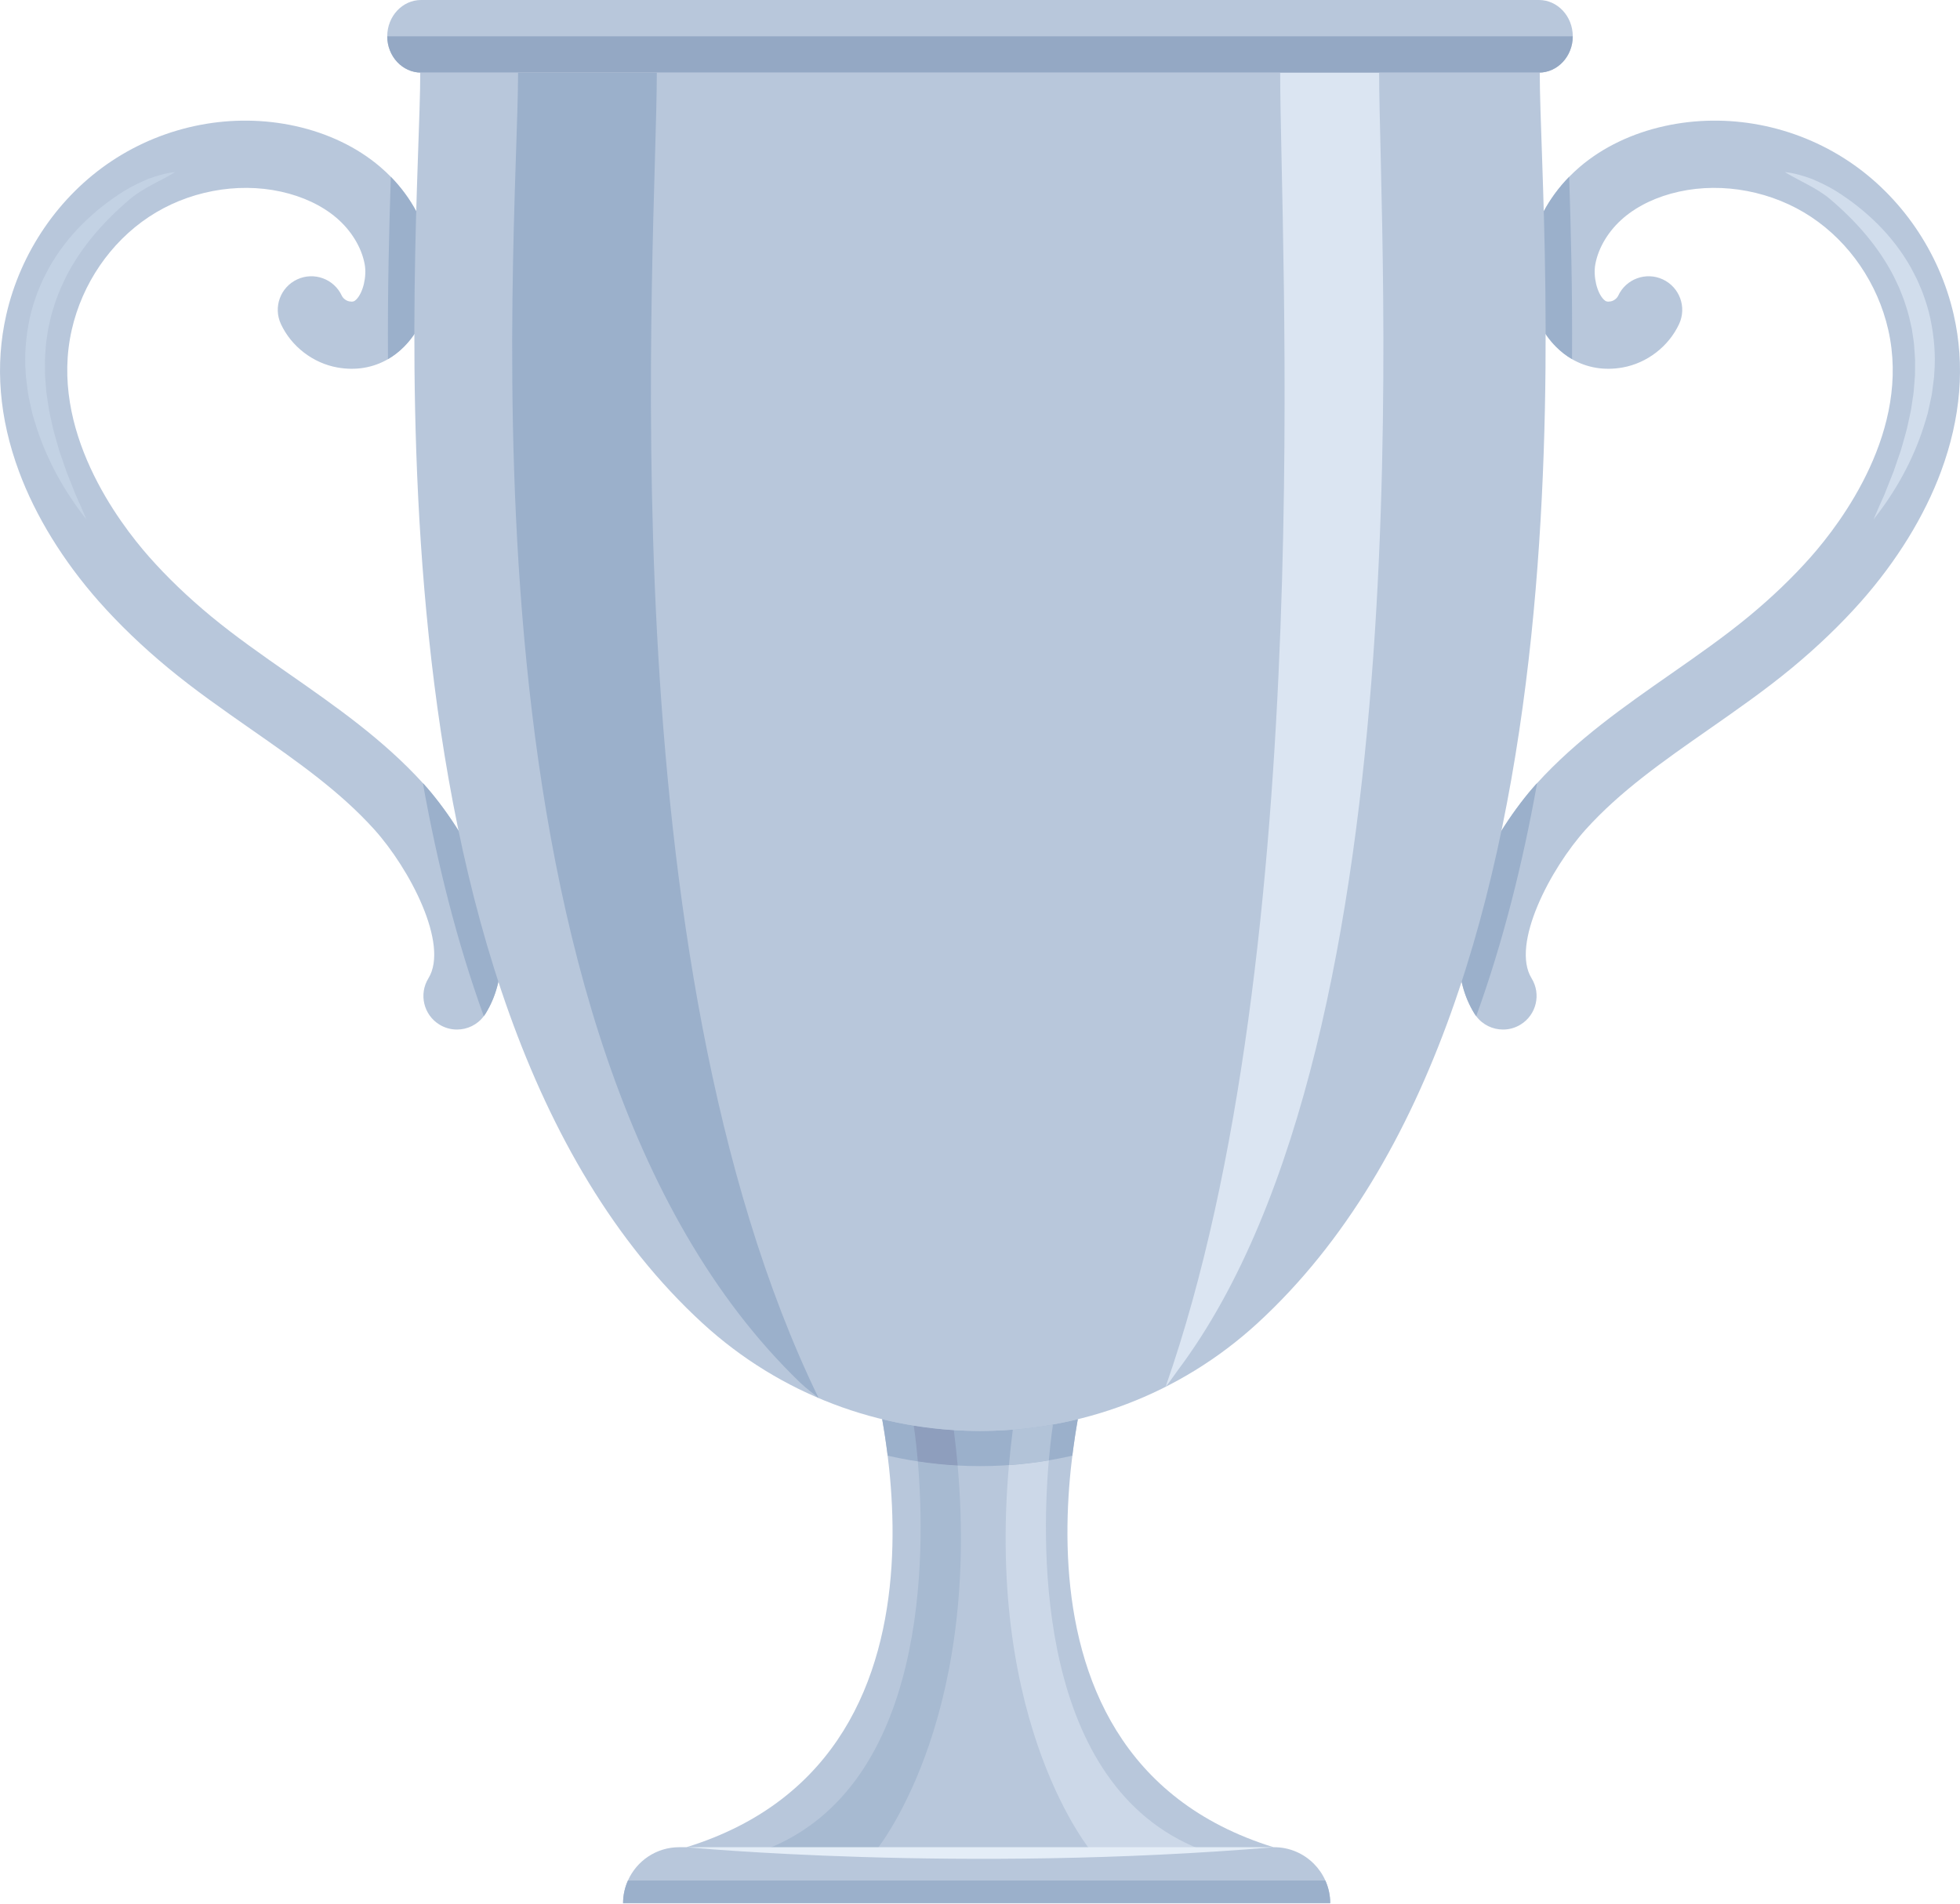
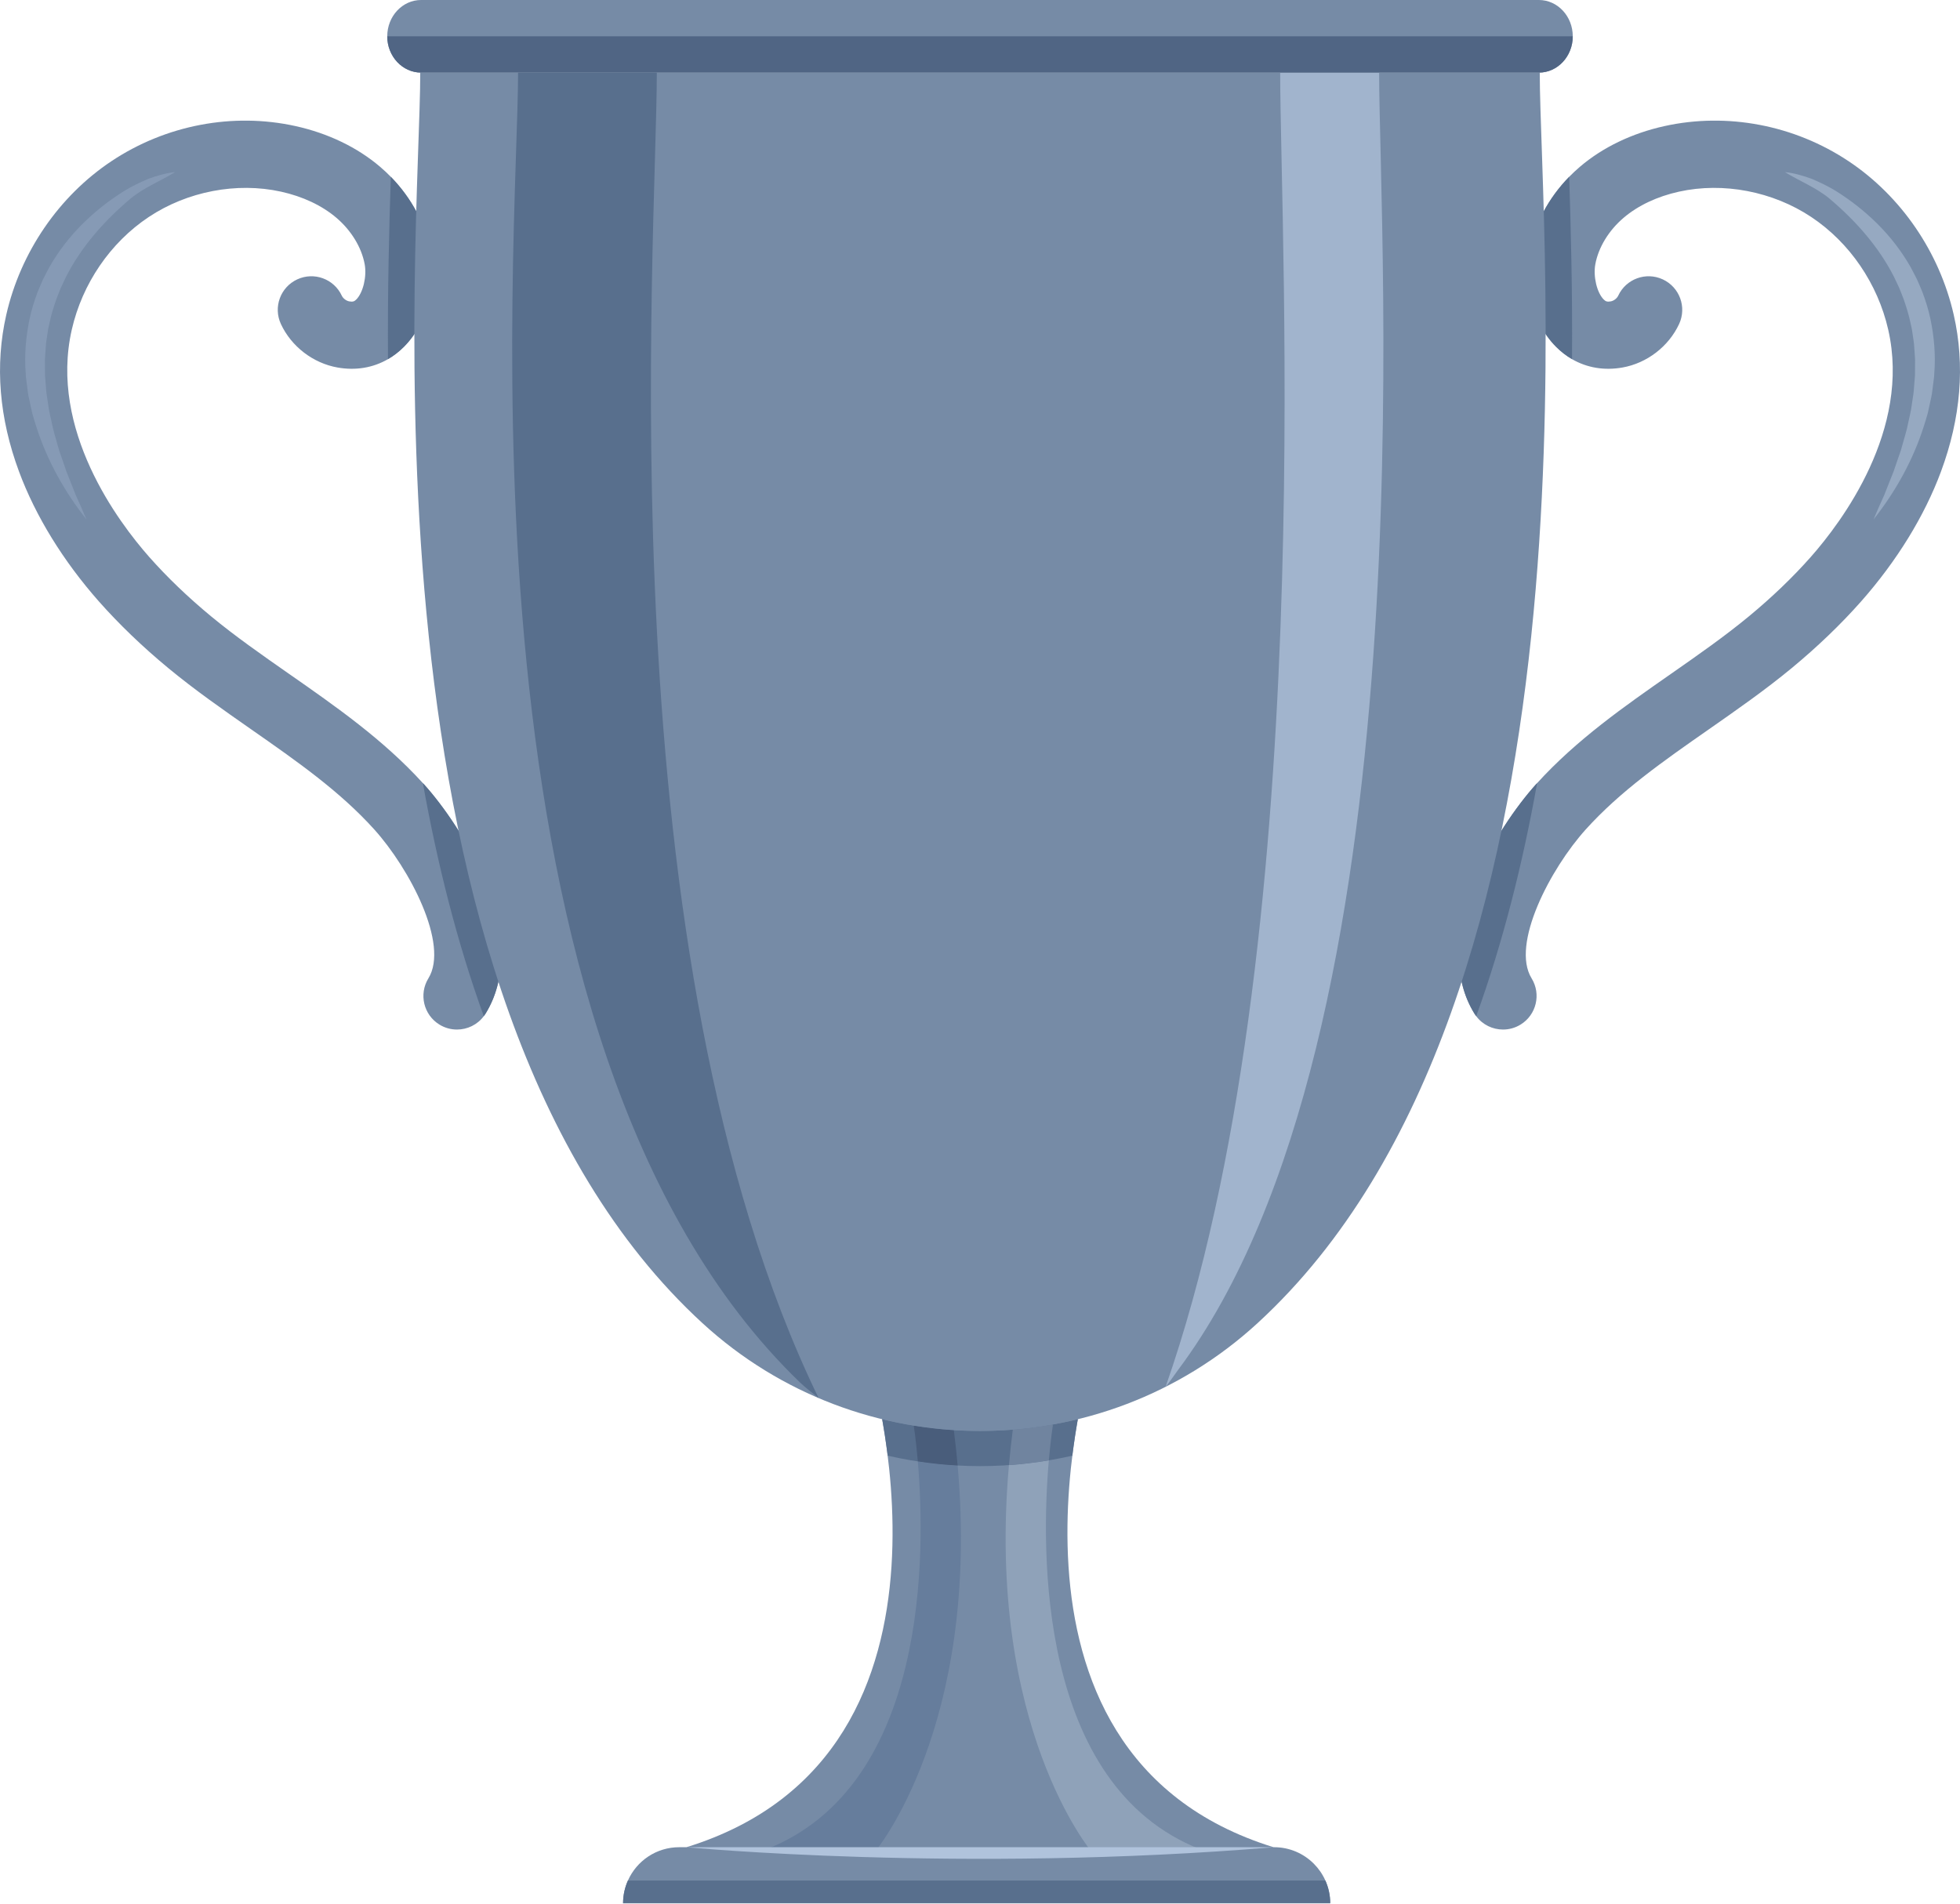
<svg xmlns="http://www.w3.org/2000/svg" width="272.691mm" height="264.858mm" viewBox="0 0 272.691 264.858" version="1.1" id="svg1">
  <defs id="defs1" />
  <g id="layer1" transform="translate(-83.60804,-10.31874)">
-     <path id="path3" d="m 353.647,75.957 c -2.297,6.181 -6.134,12.418 -11.096,18.041 -2.82,3.189 -6.074,6.318 -9.676,9.296 -3.693,3.052 -7.655,5.814 -11.483,8.488 -6.343,4.427 -12.336,8.604 -17.156,13.949 -4.93,5.468 -10.455,15.995 -7.539,20.726 1.351,2.198 0.669,5.08 -1.529,6.431 -0.765,0.473 -1.612,0.695 -2.447,0.695 -1.43,0 -2.829,-0.656 -3.73,-1.859 -0.091,-0.113 -0.173,-0.236 -0.252,-0.363 -2.889,-4.688 -2.889,-10.961 -0.006,-18.14 2.277,-5.659 5.916,-10.813 8.564,-13.748 0.054,-0.06 0.11,-0.12 0.167,-0.18 5.5,-6.05 12.149,-10.689 18.577,-15.173 3.846,-2.685 7.479,-5.221 10.88,-8.029 3.225,-2.667 6.125,-5.45 8.623,-8.276 4.296,-4.868 13.944,-17.688 10.77,-31.619 -1.459,-6.406 -5.361,-12.121 -10.71,-15.681 -5.361,-3.567 -12.239,-4.886 -18.396,-3.528 -3.038,0.67 -5.706,1.93 -7.714,3.641 -2.064,1.76 -3.498,4.113 -3.931,6.456 -0.314,1.711 0.218,3.951 1.161,4.904 0.266,0.265 0.461,0.363 0.991,0.268 0.41,-0.074 0.855,-0.413 1.031,-0.79 1.087,-2.342 3.865,-3.358 6.207,-2.268 2.339,1.09 3.353,3.866 2.266,6.209 -1.456,3.129 -4.472,5.447 -7.873,6.05 -2.532,0.452 -4.947,0.042 -7.026,-1.161 -0.796,-0.459 -1.544,-1.037 -2.226,-1.725 -3.582,-3.602 -4.451,-9.215 -3.721,-13.176 0.711,-3.849 2.659,-7.507 5.55,-10.47 0.479,-0.49 0.98,-0.96 1.507,-1.408 3.169,-2.699 7.235,-4.657 11.764,-5.655 8.716,-1.923 18.042,-0.145 25.586,4.875 7.323,4.872 12.661,12.668 14.647,21.385 1.597,7.013 0.997,14.358 -1.781,21.837" style="fill:#b8c7db;fill-opacity:1;fill-rule:nonzero;stroke:none;stroke-width:0.035" />
-     <path id="path4" d="m 297.298,119.472 c 0.054,-0.06 0.11,-0.12 0.167,-0.18 -1.979,11.056 -4.718,22.052 -8.473,32.431 -0.091,-0.113 -0.173,-0.236 -0.252,-0.363 -2.889,-4.688 -2.889,-10.961 -0.006,-18.14 2.277,-5.659 5.916,-10.813 8.564,-13.748" style="fill:#9bb0cb;fill-opacity:1;fill-rule:nonzero;stroke:none;stroke-width:0.035" />
-     <path id="path5" d="m 302.322,60.293 c -0.796,-0.459 -1.543,-1.037 -2.226,-1.725 -3.582,-3.602 -4.452,-9.215 -3.721,-13.18 0.711,-3.845 2.659,-7.504 5.55,-10.467 0.23,7.02 0.459,15.681 0.397,25.372" style="fill:#9bb0cb;fill-opacity:1;fill-rule:nonzero;stroke:none;stroke-width:0.035" />
-     <path id="path6" d="m 344.273,82.599 c 0.231,-0.568 0.481,-1.125 0.719,-1.683 l 0.745,-1.658 1.333,-3.362 0.581,-1.7 c 0.185,-0.568 0.42,-1.118 0.559,-1.697 0.306,-1.15 0.691,-2.275 0.904,-3.436 0.122,-0.575 0.263,-1.147 0.371,-1.725 l 0.261,-1.736 c 0.037,-0.289 0.103,-0.575 0.117,-0.868 l 0.067,-0.871 0.07,-0.868 0.036,-0.434 c 0.008,-0.145 0.003,-0.289 0.003,-0.434 -0.004,-0.579 0.006,-1.157 0.01,-1.736 -0.017,-0.575 -0.08,-1.147 -0.116,-1.722 -0.017,-0.579 -0.125,-1.143 -0.206,-1.711 l -0.126,-0.85 c -0.052,-0.282 -0.129,-0.561 -0.19,-0.84 -0.22,-1.125 -0.573,-2.219 -0.946,-3.302 -0.213,-0.533 -0.404,-1.076 -0.631,-1.605 l -0.738,-1.559 c -1.051,-2.057 -2.366,-3.99 -3.871,-5.789 -1.505,-1.799 -3.204,-3.461 -5.024,-5.006 -1.823,-1.545 -4.181,-2.466 -6.264,-3.739 1.172,0.102 2.641,0.522 3.798,0.963 1.149,0.501 2.226,1.005 3.279,1.655 2.098,1.312 4.072,2.857 5.848,4.632 1.774,1.774 3.337,3.792 4.591,6.011 0.302,0.557 0.586,1.129 0.876,1.697 0.269,0.579 0.501,1.175 0.752,1.764 0.439,1.196 0.833,2.417 1.095,3.669 0.529,2.501 0.746,5.073 0.546,7.602 -0.009,0.159 -0.01,0.318 -0.026,0.473 l -0.059,0.473 -0.12,0.938 -0.122,0.942 c -0.037,0.314 -0.125,0.617 -0.186,0.924 l -0.403,1.841 c -0.166,0.603 -0.363,1.196 -0.544,1.796 -1.516,4.763 -3.962,9.119 -6.99,12.95" style="fill:#d1ddec;fill-opacity:1;fill-rule:nonzero;stroke:none;stroke-width:0.035" />
-     <path id="path7" d="m 86.261,75.957 c 2.297,6.181 6.134,12.418 11.095,18.041 2.821,3.189 6.074,6.318 9.677,9.296 3.693,3.052 7.655,5.814 11.483,8.488 6.344,4.427 12.336,8.604 17.156,13.949 4.93,5.468 10.455,15.995 7.538,20.726 -1.351,2.198 -0.668,5.08 1.529,6.431 0.764,0.473 1.611,0.695 2.447,0.695 1.43,0 2.829,-0.656 3.73,-1.859 0.091,-0.113 0.173,-0.236 0.252,-0.363 2.888,-4.688 2.888,-10.961 0.005,-18.14 -2.276,-5.659 -5.915,-10.813 -8.563,-13.748 -0.054,-0.06 -0.11,-0.12 -0.167,-0.18 -5.499,-6.05 -12.149,-10.689 -18.577,-15.173 -3.846,-2.685 -7.479,-5.221 -10.88,-8.029 -3.225,-2.667 -6.126,-5.45 -8.623,-8.276 -4.296,-4.868 -13.944,-17.688 -10.769,-31.619 1.458,-6.406 5.36,-12.121 10.71,-15.681 5.36,-3.567 12.239,-4.886 18.396,-3.528 3.039,0.67 5.707,1.93 7.714,3.641 2.064,1.76 3.497,4.113 3.931,6.456 0.314,1.711 -0.218,3.951 -1.161,4.904 -0.266,0.265 -0.461,0.363 -0.991,0.268 -0.41,-0.074 -0.855,-0.413 -1.031,-0.79 -1.087,-2.342 -3.865,-3.358 -6.207,-2.268 -2.34,1.09 -3.353,3.866 -2.266,6.209 1.455,3.129 4.471,5.447 7.873,6.05 2.532,0.452 4.947,0.042 7.026,-1.161 0.796,-0.459 1.543,-1.037 2.226,-1.725 3.582,-3.602 4.452,-9.215 3.721,-13.176 -0.711,-3.849 -2.659,-7.507 -5.551,-10.47 -0.479,-0.49 -0.98,-0.96 -1.507,-1.408 -3.169,-2.699 -7.235,-4.657 -11.763,-5.655 -8.716,-1.923 -18.042,-0.145 -25.586,4.875 -7.323,4.872 -12.662,12.668 -14.647,21.385 -1.597,7.013 -0.997,14.358 1.781,21.837" style="fill:#b8c7db;fill-opacity:1;fill-rule:nonzero;stroke:none;stroke-width:0.035" />
-     <path id="path8" d="m 142.61,119.472 c -0.054,-0.06 -0.11,-0.12 -0.167,-0.18 1.98,11.056 4.718,22.052 8.473,32.431 0.091,-0.113 0.173,-0.236 0.252,-0.363 2.889,-4.688 2.889,-10.961 0.006,-18.14 -2.277,-5.659 -5.916,-10.813 -8.564,-13.748" style="fill:#9bb0cb;fill-opacity:1;fill-rule:nonzero;stroke:none;stroke-width:0.035" />
-     <path id="path9" d="m 137.586,60.293 c 0.796,-0.459 1.543,-1.037 2.226,-1.725 3.582,-3.602 4.452,-9.215 3.721,-13.18 -0.711,-3.845 -2.659,-7.504 -5.551,-10.467 -0.229,7.02 -0.459,15.681 -0.396,25.372" style="fill:#9bb0cb;fill-opacity:1;fill-rule:nonzero;stroke:none;stroke-width:0.035" />
-     <path id="path10" d="M 95.635,82.599 C 92.606,78.768 90.16,74.411 88.645,69.649 88.464,69.049 88.267,68.457 88.101,67.853 l -0.403,-1.841 c -0.061,-0.307 -0.149,-0.61 -0.186,-0.924 l -0.122,-0.942 -0.119,-0.938 -0.059,-0.473 c -0.016,-0.155 -0.017,-0.314 -0.026,-0.473 -0.2,-2.529 0.018,-5.101 0.546,-7.602 0.262,-1.252 0.656,-2.473 1.095,-3.669 0.251,-0.589 0.483,-1.185 0.752,-1.764 0.29,-0.568 0.574,-1.139 0.876,-1.697 1.254,-2.219 2.818,-4.237 4.591,-6.011 1.775,-1.774 3.75,-3.32 5.848,-4.632 1.053,-0.649 2.13,-1.154 3.279,-1.655 1.157,-0.441 2.625,-0.861 3.798,-0.963 -2.083,1.274 -4.441,2.194 -6.264,3.739 -1.821,1.545 -3.519,3.207 -5.024,5.006 -1.506,1.799 -2.82,3.732 -3.871,5.789 l -0.738,1.559 c -0.228,0.529 -0.419,1.072 -0.632,1.605 -0.374,1.083 -0.725,2.177 -0.946,3.302 -0.061,0.279 -0.138,0.557 -0.19,0.84 l -0.126,0.85 c -0.081,0.568 -0.189,1.132 -0.206,1.711 -0.036,0.575 -0.1,1.147 -0.116,1.722 0.004,0.579 0.014,1.157 0.01,1.736 0.001,0.145 -0.005,0.289 0.003,0.434 l 0.035,0.434 0.07,0.868 0.067,0.871 c 0.014,0.293 0.08,0.579 0.117,0.868 l 0.261,1.736 c 0.108,0.579 0.249,1.15 0.371,1.725 0.213,1.161 0.598,2.286 0.904,3.436 0.14,0.579 0.375,1.129 0.559,1.697 l 0.581,1.7 1.333,3.362 0.745,1.658 c 0.239,0.557 0.488,1.115 0.72,1.683" style="fill:#c3d2e4;fill-opacity:1;fill-rule:nonzero;stroke:none;stroke-width:0.035" />
-     <path id="path11" d="m 268.679,275.138 v 0.039 h -98.385 v -0.039 c 0.006,-1.118 0.247,-2.18 0.677,-3.14 1.215,-2.734 3.953,-4.636 7.139,-4.636 h 1.008 c 42.424,-13.127 25.221,-68.27 25.221,-68.27 h 31.23 c 0,0 -17.204,55.143 25.221,68.27 h 0.074 c 2.158,0 4.112,0.875 5.528,2.29 0.671,0.674 1.221,1.464 1.611,2.346 0.43,0.96 0.671,2.021 0.677,3.14" style="fill:#b8c7db;fill-opacity:1;fill-rule:nonzero;stroke:none;stroke-width:0.035" />
-     <path id="path12" d="m 233.564,207.804 c -0.275,1.542 -0.538,3.246 -0.764,5.076 -8.445,1.937 -17.246,1.937 -25.691,0 -0.226,-1.831 -0.49,-3.535 -0.764,-5.076 8.932,2.18 18.288,2.18 27.22,0" style="fill:#9bb0cb;fill-opacity:1;fill-rule:nonzero;stroke:none;stroke-width:0.035" />
-     <path id="path13" d="m 268.679,275.138 h -98.385 c 0.006,-1.118 0.247,-2.18 0.677,-3.14 h 97.032 c 0.43,0.96 0.671,2.021 0.677,3.14" style="fill:#9bb0cb;fill-opacity:1;fill-rule:nonzero;stroke:none;stroke-width:0.035" />
-     <path id="path14" d="m 205.268,268.093 -15.052,-0.434 c 22.625,-8.901 22.16,-41.434 21.087,-53.982 1.839,0.282 3.688,0.473 5.541,0.572 3.214,36.407 -11.577,53.844 -11.577,53.844" style="fill:#a7bad1;fill-opacity:1;fill-rule:nonzero;stroke:none;stroke-width:0.035" />
-     <path id="path15" d="m 216.845,214.249 c -1.853,-0.099 -3.703,-0.289 -5.541,-0.572 -0.262,-3.059 -0.56,-4.932 -0.568,-4.981 1.849,0.3 3.711,0.512 5.576,0.628 0.214,1.676 0.391,3.32 0.533,4.925" style="fill:#8e9ebd;fill-opacity:1;fill-rule:nonzero;stroke:none;stroke-width:0.035" />
-     <path id="path16" d="m 235.553,268.093 c 0,0 -14.806,-17.459 -11.572,-53.901 1.857,-0.131 3.709,-0.353 5.549,-0.663 -1.082,12.439 -1.641,45.194 21.074,54.13 l -15.051,0.434" style="fill:#ccd8e8;fill-opacity:1;fill-rule:nonzero;stroke:none;stroke-width:0.035" />
-     <path id="path17" d="m 223.982,214.193 c 0.141,-1.587 0.316,-3.21 0.528,-4.872 l 0.046,-0.064 c 1.83,-0.148 3.654,-0.381 5.465,-0.706 l 0.066,0.145 c 0,0 -0.293,1.82 -0.555,4.833 -1.84,0.31 -3.692,0.533 -5.549,0.663" style="fill:#b2c3d8;fill-opacity:1;fill-rule:nonzero;stroke:none;stroke-width:0.035" />
-     <path id="path18" d="M 297.831,20.422 H 142.077 c 0,22.299 -9.923,128.842 39.254,174.008 21.793,20.013 55.453,20.013 77.246,0 C 307.753,149.264 297.831,42.721 297.831,20.422" style="fill:#b8c7db;fill-opacity:1;fill-rule:nonzero;stroke:none;stroke-width:0.035" />
-     <path id="path19" d="m 174.989,20.422 h -19.302 c 0,23.361 -9.923,134.98 39.254,182.298 0.836,0.804 1.692,1.404 2.562,2.148 C 167.547,143.182 174.989,43.741 174.989,20.422" style="fill:#9bb0cb;fill-opacity:1;fill-rule:nonzero;stroke:none;stroke-width:0.035" />
-     <path id="path20" d="M 245.776,203.299 C 267.145,142.24 261.716,43.505 261.716,20.422 h 13.769 c 0,23.125 7.116,133.675 -27.965,180.513 -0.596,0.797 -1.124,1.63 -1.744,2.364" style="fill:#dbe5f2;fill-opacity:1;fill-rule:nonzero;stroke:none;stroke-width:0.035" />
-     <path id="path21" d="m 179.118,267.363 c 0,0 38.183,3.637 81.745,0 h -81.745" style="fill:#e4edf7;fill-opacity:1;fill-rule:nonzero;stroke:none;stroke-width:0.035" />
-     <path id="path22" d="m 142.2,20.422 h 155.509 c 2.604,0 4.715,-2.261 4.715,-5.052 0,-2.79 -2.111,-5.052 -4.715,-5.052 H 142.2 c -2.604,0 -4.715,2.261 -4.715,5.052 0,2.79 2.111,5.052 4.715,5.052" style="fill:#b8c7db;fill-opacity:1;fill-rule:nonzero;stroke:none;stroke-width:0.035" />
-     <path id="path23" d="m 137.484,15.371 v 0 c 0,2.79 2.111,5.052 4.715,5.052 h 155.509 c 2.604,0 4.715,-2.261 4.715,-5.052 H 137.484" style="fill:#94a8c4;fill-opacity:1;fill-rule:nonzero;stroke:none;stroke-width:0.035" />
-     <path id="path34" d="m 257.841,275.138 h 10.838 v 0 z" style="fill:#a7bad1;fill-opacity:1;fill-rule:nonzero;stroke:none;stroke-width:0.035" />
+     <path id="path3" d="m 353.647,75.957 c -2.297,6.181 -6.134,12.418 -11.096,18.041 -2.82,3.189 -6.074,6.318 -9.676,9.296 -3.693,3.052 -7.655,5.814 -11.483,8.488 -6.343,4.427 -12.336,8.604 -17.156,13.949 -4.93,5.468 -10.455,15.995 -7.539,20.726 1.351,2.198 0.669,5.08 -1.529,6.431 -0.765,0.473 -1.612,0.695 -2.447,0.695 -1.43,0 -2.829,-0.656 -3.73,-1.859 -0.091,-0.113 -0.173,-0.236 -0.252,-0.363 -2.889,-4.688 -2.889,-10.961 -0.006,-18.14 2.277,-5.659 5.916,-10.813 8.564,-13.748 0.054,-0.06 0.11,-0.12 0.167,-0.18 5.5,-6.05 12.149,-10.689 18.577,-15.173 3.846,-2.685 7.479,-5.221 10.88,-8.029 3.225,-2.667 6.125,-5.45 8.623,-8.276 4.296,-4.868 13.944,-17.688 10.77,-31.619 -1.459,-6.406 -5.361,-12.121 -10.71,-15.681 -5.361,-3.567 -12.239,-4.886 -18.396,-3.528 -3.038,0.67 -5.706,1.93 -7.714,3.641 -2.064,1.76 -3.498,4.113 -3.931,6.456 -0.314,1.711 0.218,3.951 1.161,4.904 0.266,0.265 0.461,0.363 0.991,0.268 0.41,-0.074 0.855,-0.413 1.031,-0.79 1.087,-2.342 3.865,-3.358 6.207,-2.268 2.339,1.09 3.353,3.866 2.266,6.209 -1.456,3.129 -4.472,5.447 -7.873,6.05 -2.532,0.452 -4.947,0.042 -7.026,-1.161 -0.796,-0.459 -1.544,-1.037 -2.226,-1.725 -3.582,-3.602 -4.451,-9.215 -3.721,-13.176 0.711,-3.849 2.659,-7.507 5.55,-10.47 0.479,-0.49 0.98,-0.96 1.507,-1.408 3.169,-2.699 7.235,-4.657 11.764,-5.655 8.716,-1.923 18.042,-0.145 25.586,4.875 7.323,4.872 12.661,12.668 14.647,21.385 1.597,7.013 0.997,14.358 -1.781,21.837" style="fill:#768ba6;fill-opacity:1;fill-rule:nonzero;stroke:none;stroke-width:0.035" />
+     <path id="path4" d="m 297.298,119.472 c 0.054,-0.06 0.11,-0.12 0.167,-0.18 -1.979,11.056 -4.718,22.052 -8.473,32.431 -0.091,-0.113 -0.173,-0.236 -0.252,-0.363 -2.889,-4.688 -2.889,-10.961 -0.006,-18.14 2.277,-5.659 5.916,-10.813 8.564,-13.748" style="fill:#586f8d;fill-opacity:1;fill-rule:nonzero;stroke:none;stroke-width:0.035" />
+     <path id="path5" d="m 302.322,60.293 c -0.796,-0.459 -1.543,-1.037 -2.226,-1.725 -3.582,-3.602 -4.452,-9.215 -3.721,-13.18 0.711,-3.845 2.659,-7.504 5.55,-10.467 0.23,7.02 0.459,15.681 0.397,25.372" style="fill:#586f8d;fill-opacity:1;fill-rule:nonzero;stroke:none;stroke-width:0.035" />
+     <path id="path6" d="m 344.273,82.599 c 0.231,-0.568 0.481,-1.125 0.719,-1.683 l 0.745,-1.658 1.333,-3.362 0.581,-1.7 c 0.185,-0.568 0.42,-1.118 0.559,-1.697 0.306,-1.15 0.691,-2.275 0.904,-3.436 0.122,-0.575 0.263,-1.147 0.371,-1.725 l 0.261,-1.736 c 0.037,-0.289 0.103,-0.575 0.117,-0.868 l 0.067,-0.871 0.07,-0.868 0.036,-0.434 c 0.008,-0.145 0.003,-0.289 0.003,-0.434 -0.004,-0.579 0.006,-1.157 0.01,-1.736 -0.017,-0.575 -0.08,-1.147 -0.116,-1.722 -0.017,-0.579 -0.125,-1.143 -0.206,-1.711 l -0.126,-0.85 c -0.052,-0.282 -0.129,-0.561 -0.19,-0.84 -0.22,-1.125 -0.573,-2.219 -0.946,-3.302 -0.213,-0.533 -0.404,-1.076 -0.631,-1.605 l -0.738,-1.559 c -1.051,-2.057 -2.366,-3.99 -3.871,-5.789 -1.505,-1.799 -3.204,-3.461 -5.024,-5.006 -1.823,-1.545 -4.181,-2.466 -6.264,-3.739 1.172,0.102 2.641,0.522 3.798,0.963 1.149,0.501 2.226,1.005 3.279,1.655 2.098,1.312 4.072,2.857 5.848,4.632 1.774,1.774 3.337,3.792 4.591,6.011 0.302,0.557 0.586,1.129 0.876,1.697 0.269,0.579 0.501,1.175 0.752,1.764 0.439,1.196 0.833,2.417 1.095,3.669 0.529,2.501 0.746,5.073 0.546,7.602 -0.009,0.159 -0.01,0.318 -0.026,0.473 l -0.059,0.473 -0.12,0.938 -0.122,0.942 c -0.037,0.314 -0.125,0.617 -0.186,0.924 l -0.403,1.841 c -0.166,0.603 -0.363,1.196 -0.544,1.796 -1.516,4.763 -3.962,9.119 -6.99,12.95" style="fill:#96a9c1;fill-opacity:1;fill-rule:nonzero;stroke:none;stroke-width:0.035" />
+     <path id="path7" d="m 86.261,75.957 c 2.297,6.181 6.134,12.418 11.095,18.041 2.821,3.189 6.074,6.318 9.677,9.296 3.693,3.052 7.655,5.814 11.483,8.488 6.344,4.427 12.336,8.604 17.156,13.949 4.93,5.468 10.455,15.995 7.538,20.726 -1.351,2.198 -0.668,5.08 1.529,6.431 0.764,0.473 1.611,0.695 2.447,0.695 1.43,0 2.829,-0.656 3.73,-1.859 0.091,-0.113 0.173,-0.236 0.252,-0.363 2.888,-4.688 2.888,-10.961 0.005,-18.14 -2.276,-5.659 -5.915,-10.813 -8.563,-13.748 -0.054,-0.06 -0.11,-0.12 -0.167,-0.18 -5.499,-6.05 -12.149,-10.689 -18.577,-15.173 -3.846,-2.685 -7.479,-5.221 -10.88,-8.029 -3.225,-2.667 -6.126,-5.45 -8.623,-8.276 -4.296,-4.868 -13.944,-17.688 -10.769,-31.619 1.458,-6.406 5.36,-12.121 10.71,-15.681 5.36,-3.567 12.239,-4.886 18.396,-3.528 3.039,0.67 5.707,1.93 7.714,3.641 2.064,1.76 3.497,4.113 3.931,6.456 0.314,1.711 -0.218,3.951 -1.161,4.904 -0.266,0.265 -0.461,0.363 -0.991,0.268 -0.41,-0.074 -0.855,-0.413 -1.031,-0.79 -1.087,-2.342 -3.865,-3.358 -6.207,-2.268 -2.34,1.09 -3.353,3.866 -2.266,6.209 1.455,3.129 4.471,5.447 7.873,6.05 2.532,0.452 4.947,0.042 7.026,-1.161 0.796,-0.459 1.543,-1.037 2.226,-1.725 3.582,-3.602 4.452,-9.215 3.721,-13.176 -0.711,-3.849 -2.659,-7.507 -5.551,-10.47 -0.479,-0.49 -0.98,-0.96 -1.507,-1.408 -3.169,-2.699 -7.235,-4.657 -11.763,-5.655 -8.716,-1.923 -18.042,-0.145 -25.586,4.875 -7.323,4.872 -12.662,12.668 -14.647,21.385 -1.597,7.013 -0.997,14.358 1.781,21.837" style="fill:#768ba6;fill-opacity:1;fill-rule:nonzero;stroke:none;stroke-width:0.035" />
+     <path id="path8" d="m 142.61,119.472 c -0.054,-0.06 -0.11,-0.12 -0.167,-0.18 1.98,11.056 4.718,22.052 8.473,32.431 0.091,-0.113 0.173,-0.236 0.252,-0.363 2.889,-4.688 2.889,-10.961 0.006,-18.14 -2.277,-5.659 -5.916,-10.813 -8.564,-13.748" style="fill:#586f8d;fill-opacity:1;fill-rule:nonzero;stroke:none;stroke-width:0.035" />
+     <path id="path9" d="m 137.586,60.293 c 0.796,-0.459 1.543,-1.037 2.226,-1.725 3.582,-3.602 4.452,-9.215 3.721,-13.18 -0.711,-3.845 -2.659,-7.504 -5.551,-10.467 -0.229,7.02 -0.459,15.681 -0.396,25.372" style="fill:#586f8d;fill-opacity:1;fill-rule:nonzero;stroke:none;stroke-width:0.035" />
+     <path id="path10" d="M 95.635,82.599 C 92.606,78.768 90.16,74.411 88.645,69.649 88.464,69.049 88.267,68.457 88.101,67.853 l -0.403,-1.841 c -0.061,-0.307 -0.149,-0.61 -0.186,-0.924 l -0.122,-0.942 -0.119,-0.938 -0.059,-0.473 c -0.016,-0.155 -0.017,-0.314 -0.026,-0.473 -0.2,-2.529 0.018,-5.101 0.546,-7.602 0.262,-1.252 0.656,-2.473 1.095,-3.669 0.251,-0.589 0.483,-1.185 0.752,-1.764 0.29,-0.568 0.574,-1.139 0.876,-1.697 1.254,-2.219 2.818,-4.237 4.591,-6.011 1.775,-1.774 3.75,-3.32 5.848,-4.632 1.053,-0.649 2.13,-1.154 3.279,-1.655 1.157,-0.441 2.625,-0.861 3.798,-0.963 -2.083,1.274 -4.441,2.194 -6.264,3.739 -1.821,1.545 -3.519,3.207 -5.024,5.006 -1.506,1.799 -2.82,3.732 -3.871,5.789 l -0.738,1.559 c -0.228,0.529 -0.419,1.072 -0.632,1.605 -0.374,1.083 -0.725,2.177 -0.946,3.302 -0.061,0.279 -0.138,0.557 -0.19,0.84 l -0.126,0.85 c -0.081,0.568 -0.189,1.132 -0.206,1.711 -0.036,0.575 -0.1,1.147 -0.116,1.722 0.004,0.579 0.014,1.157 0.01,1.736 0.001,0.145 -0.005,0.289 0.003,0.434 l 0.035,0.434 0.07,0.868 0.067,0.871 c 0.014,0.293 0.08,0.579 0.117,0.868 l 0.261,1.736 c 0.108,0.579 0.249,1.15 0.371,1.725 0.213,1.161 0.598,2.286 0.904,3.436 0.14,0.579 0.375,1.129 0.559,1.697 l 0.581,1.7 1.333,3.362 0.745,1.658 c 0.239,0.557 0.488,1.115 0.72,1.683" style="fill:#869ab5;fill-opacity:1;fill-rule:nonzero;stroke:none;stroke-width:0.035" />
+     <path id="path11" d="m 268.679,275.138 v 0.039 h -98.385 v -0.039 c 0.006,-1.118 0.247,-2.18 0.677,-3.14 1.215,-2.734 3.953,-4.636 7.139,-4.636 h 1.008 c 42.424,-13.127 25.221,-68.27 25.221,-68.27 h 31.23 c 0,0 -17.204,55.143 25.221,68.27 h 0.074 c 2.158,0 4.112,0.875 5.528,2.29 0.671,0.674 1.221,1.464 1.611,2.346 0.43,0.96 0.671,2.021 0.677,3.14" style="fill:#768ba6;fill-opacity:1;fill-rule:nonzero;stroke:none;stroke-width:0.035" />
+     <path id="path12" d="m 233.564,207.804 c -0.275,1.542 -0.538,3.246 -0.764,5.076 -8.445,1.937 -17.246,1.937 -25.691,0 -0.226,-1.831 -0.49,-3.535 -0.764,-5.076 8.932,2.18 18.288,2.18 27.22,0" style="fill:#586f8d;fill-opacity:1;fill-rule:nonzero;stroke:none;stroke-width:0.035" />
+     <path id="path13" d="m 268.679,275.138 h -98.385 c 0.006,-1.118 0.247,-2.18 0.677,-3.14 h 97.032 c 0.43,0.96 0.671,2.021 0.677,3.14" style="fill:#586f8d;fill-opacity:1;fill-rule:nonzero;stroke:none;stroke-width:0.035" />
+     <path id="path14" d="m 205.268,268.093 -15.052,-0.434 c 22.625,-8.901 22.16,-41.434 21.087,-53.982 1.839,0.282 3.688,0.473 5.541,0.572 3.214,36.407 -11.577,53.844 -11.577,53.844" style="fill:#667d9c;fill-opacity:1;fill-rule:nonzero;stroke:none;stroke-width:0.035" />
+     <path id="path15" d="m 216.845,214.249 c -1.853,-0.099 -3.703,-0.289 -5.541,-0.572 -0.262,-3.059 -0.56,-4.932 -0.568,-4.981 1.849,0.3 3.711,0.512 5.576,0.628 0.214,1.676 0.391,3.32 0.533,4.925" style="fill:#495d7b;fill-opacity:1;fill-rule:nonzero;stroke:none;stroke-width:0.035" />
+     <path id="path16" d="m 235.553,268.093 c 0,0 -14.806,-17.459 -11.572,-53.901 1.857,-0.131 3.709,-0.353 5.549,-0.663 -1.082,12.439 -1.641,45.194 21.074,54.13 l -15.051,0.434" style="fill:#8fa2b9;fill-opacity:1;fill-rule:nonzero;stroke:none;stroke-width:0.035" />
+     <path id="path17" d="m 223.982,214.193 c 0.141,-1.587 0.316,-3.21 0.528,-4.872 l 0.046,-0.064 c 1.83,-0.148 3.654,-0.381 5.465,-0.706 l 0.066,0.145 c 0,0 -0.293,1.82 -0.555,4.833 -1.84,0.31 -3.692,0.533 -5.549,0.663" style="fill:#70849f;fill-opacity:1;fill-rule:nonzero;stroke:none;stroke-width:0.035" />
+     <path id="path18" d="M 297.831,20.422 H 142.077 c 0,22.299 -9.923,128.842 39.254,174.008 21.793,20.013 55.453,20.013 77.246,0 C 307.753,149.264 297.831,42.721 297.831,20.422" style="fill:#768ba6;fill-opacity:1;fill-rule:nonzero;stroke:none;stroke-width:0.035" />
+     <path id="path19" d="m 174.989,20.422 h -19.302 c 0,23.361 -9.923,134.98 39.254,182.298 0.836,0.804 1.692,1.404 2.562,2.148 C 167.547,143.182 174.989,43.741 174.989,20.422" style="fill:#586f8d;fill-opacity:1;fill-rule:nonzero;stroke:none;stroke-width:0.035" />
+     <path id="path20" d="M 245.776,203.299 C 267.145,142.24 261.716,43.505 261.716,20.422 h 13.769 c 0,23.125 7.116,133.675 -27.965,180.513 -0.596,0.797 -1.124,1.63 -1.744,2.364" style="fill:#a1b4cd;fill-opacity:1;fill-rule:nonzero;stroke:none;stroke-width:0.035" />
+     <path id="path21" d="m 179.118,267.363 c 0,0 38.183,3.637 81.745,0 h -81.745" style="fill:#b0c3dc;fill-opacity:1;fill-rule:nonzero;stroke:none;stroke-width:0.035" />
+     <path id="path22" d="m 142.2,20.422 h 155.509 c 2.604,0 4.715,-2.261 4.715,-5.052 0,-2.79 -2.111,-5.052 -4.715,-5.052 H 142.2 c -2.604,0 -4.715,2.261 -4.715,5.052 0,2.79 2.111,5.052 4.715,5.052" style="fill:#768ba6;fill-opacity:1;fill-rule:nonzero;stroke:none;stroke-width:0.035" />
+     <path id="path23" d="m 137.484,15.371 v 0 c 0,2.79 2.111,5.052 4.715,5.052 h 155.509 c 2.604,0 4.715,-2.261 4.715,-5.052 H 137.484" style="fill:#506584;fill-opacity:1;fill-rule:nonzero;stroke:none;stroke-width:0.035" />
+     <path id="path34" d="m 257.841,275.138 h 10.838 v 0 z" style="fill:#667d9c;fill-opacity:1;fill-rule:nonzero;stroke:none;stroke-width:0.035" />
  </g>
</svg>
